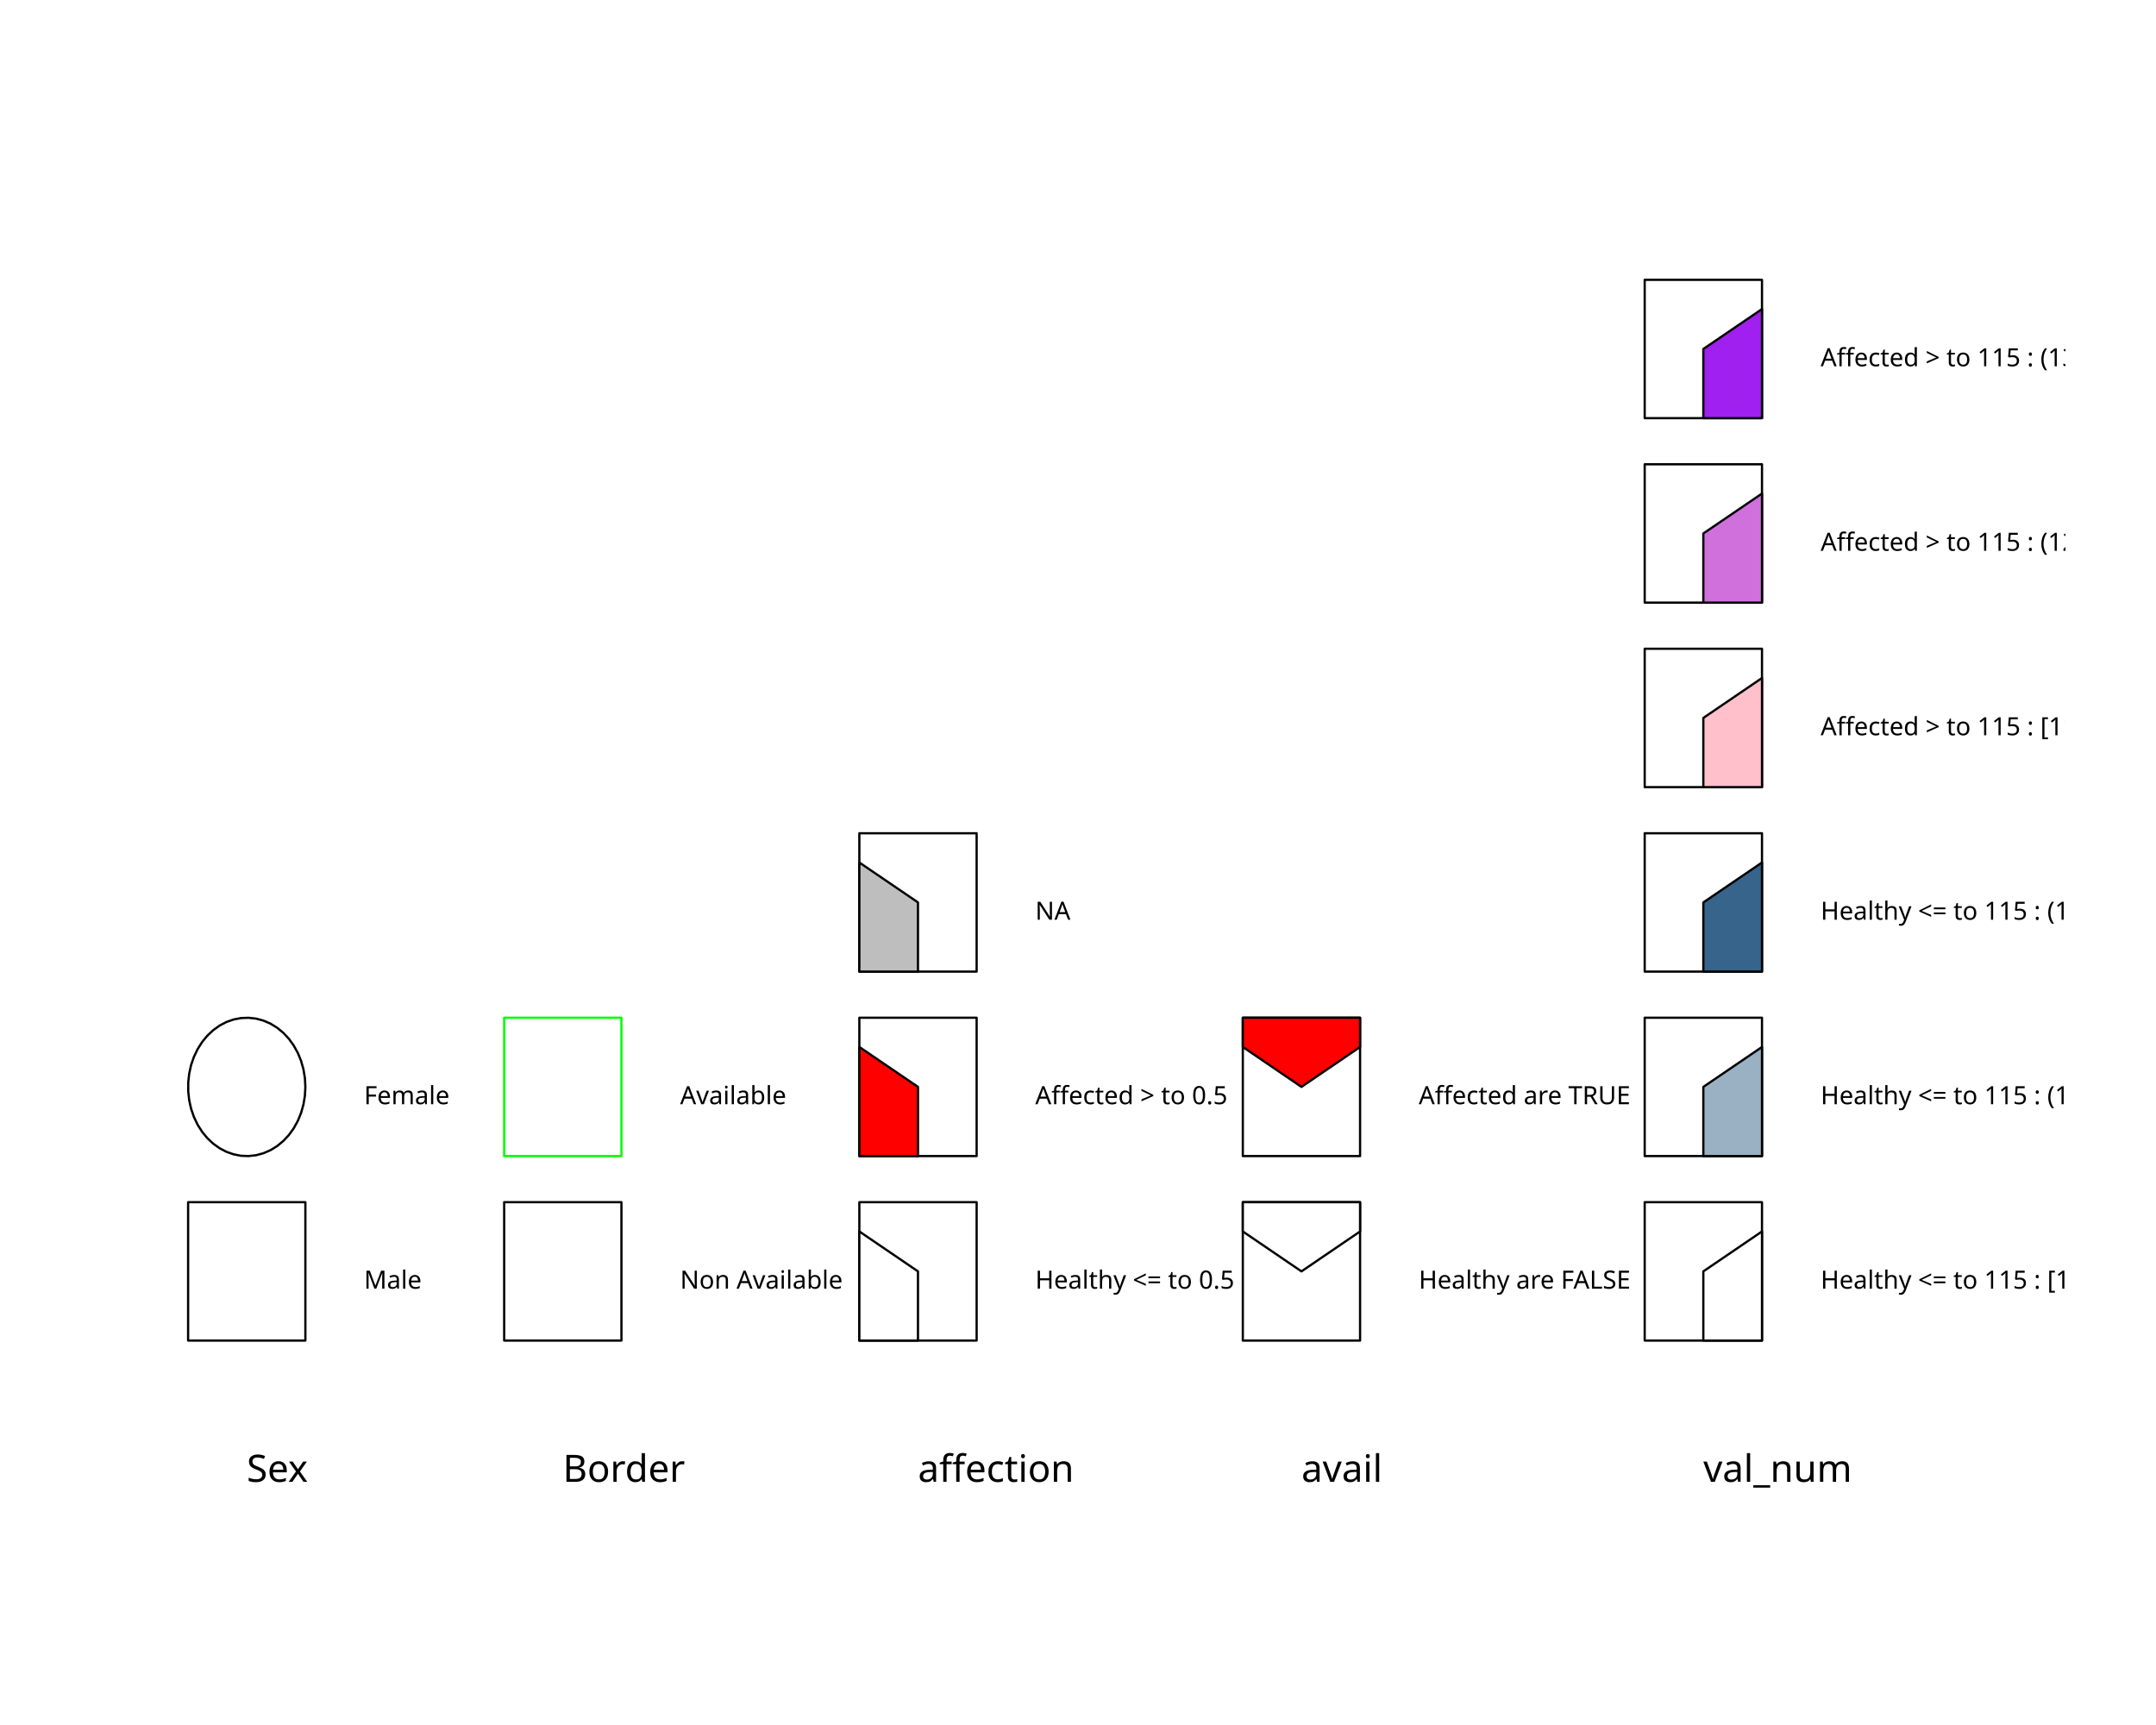
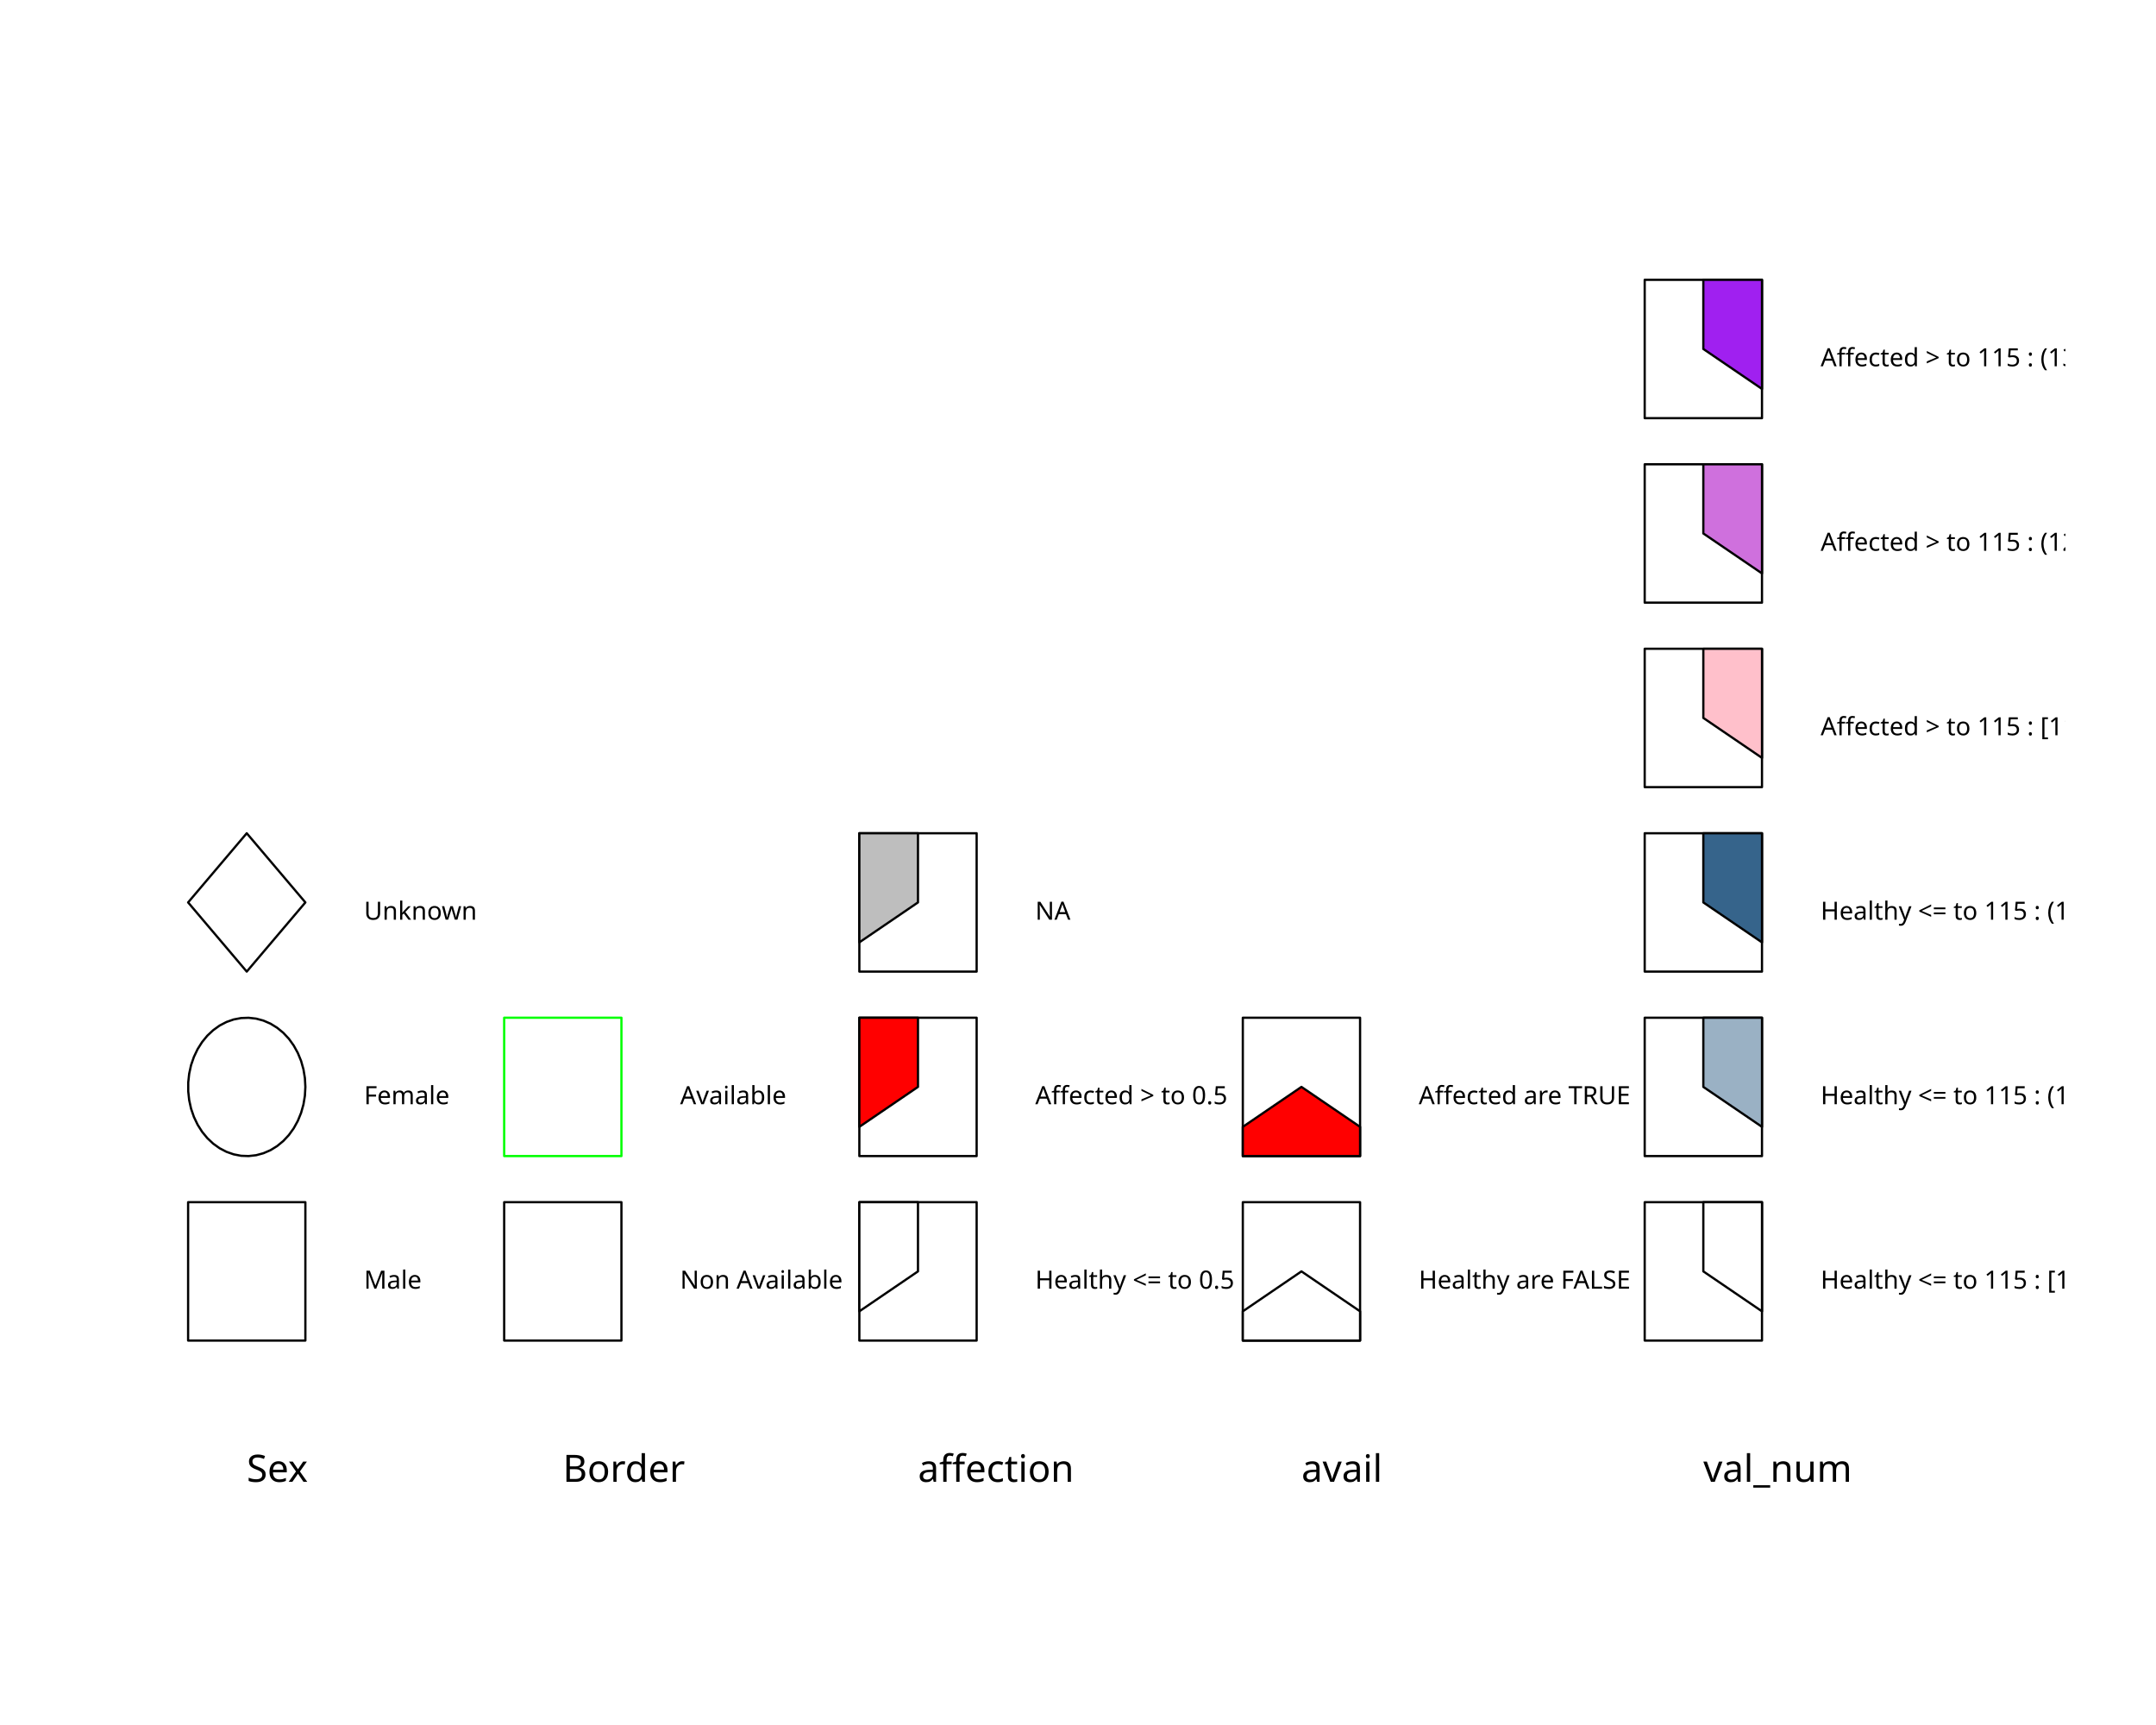
<svg xmlns="http://www.w3.org/2000/svg" class="svglite" data-engine-version="2.0" width="720.00pt" height="576.00pt" viewBox="0 0 720.00 576.00">
  <defs>
    <style type="text/css">
    .svglite line, .svglite polyline, .svglite polygon, .svglite path, .svglite rect, .svglite circle {
      fill: none;
      stroke: #000000;
      stroke-linecap: round;
      stroke-linejoin: round;
      stroke-miterlimit: 10.00;
    }
  </style>
  </defs>
  <rect width="100%" height="100%" style="stroke: none; fill: #FFFFFF;" />
  <defs>
    <clipPath id="cpMC4wMHw3MjAuMDB8MC4wMHw1NzYuMDA=">
      <rect x="0.00" y="0.00" width="720.00" height="576.00" />
    </clipPath>
  </defs>
  <g clip-path="url(#cpMC4wMHw3MjAuMDB8MC4wMHw1NzYuMDA=)">
</g>
  <defs>
    <clipPath id="cpNTkuMDR8Njg5Ljc2fDU5LjA0fDUwMi41Ng==">
      <rect x="59.04" y="59.04" width="630.72" height="443.52" />
    </clipPath>
  </defs>
  <g clip-path="url(#cpNTkuMDR8Njg5Ljc2fDU5LjA0fDUwMi41Ng==)">
    <polygon points="62.82,447.63 62.82,401.43 101.98,401.43 101.98,447.63 " style="stroke-width: 0.75; fill: #FFFFFF;" />
    <polygon points="101.98,362.93 101.82,359.98 101.34,357.07 100.55,354.26 99.46,351.60 98.09,349.12 96.47,346.86 94.61,344.87 92.55,343.18 90.33,341.81 87.97,340.79 85.53,340.13 83.03,339.85 80.52,339.94 78.04,340.41 75.64,341.25 73.34,342.45 71.20,343.99 69.23,345.83 67.49,347.96 65.99,350.33 64.76,352.91 63.81,355.65 63.18,358.52 62.86,361.45 62.86,364.41 63.18,367.35 63.81,370.21 64.76,372.96 65.99,375.54 67.49,377.91 69.23,380.03 71.20,381.88 73.34,383.41 75.64,384.61 78.04,385.45 80.52,385.93 83.03,386.02 85.53,385.74 87.97,385.08 90.33,384.06 92.55,382.69 94.61,380.99 96.47,379.00 98.09,376.75 99.46,374.27 100.55,371.60 101.34,368.79 101.82,365.89 101.98,362.93 " style="stroke-width: 0.75; fill: #FFFFFF;" />
+     <polygon points="82.40,324.43 62.82,301.33 82.40,278.23 101.98,301.33 " style="stroke-width: 0.75; fill: #FFFFFF;" />
    <polygon points="168.37,447.63 168.37,401.43 207.53,401.43 207.53,447.63 " style="stroke-width: 0.75; fill: #FFFFFF;" />
    <polygon points="168.37,386.03 168.37,339.83 207.53,339.83 207.53,386.03 " style="stroke-width: 0.75; stroke: #00FF00; fill: #FFFFFF;" />
    <polygon points="286.98,447.63 286.98,401.43 326.15,401.43 326.15,447.63 " style="stroke-width: 0.75; fill: #FFFFFF;" />
    <polygon points="286.98,386.03 286.98,339.83 326.15,339.83 326.15,386.03 " style="stroke-width: 0.75; fill: #FFFFFF;" />
    <polygon points="286.98,324.43 286.98,278.23 326.15,278.23 326.15,324.43 " style="stroke-width: 0.75; fill: #FFFFFF;" />
-     <polygon points="306.56,424.53 306.56,447.63 286.98,447.63 286.98,411.20 " style="stroke-width: 0.75; fill: #FFFFFF;" />
-     <polygon points="306.56,362.93 306.56,386.03 286.98,386.03 286.98,349.60 " style="stroke-width: 0.75; fill: #FF0000;" />
-     <polygon points="306.56,301.33 306.56,324.43 286.98,324.43 286.98,288.00 " style="stroke-width: 0.75; fill: #BEBEBE;" />
+     <polygon points="306.56,424.53 306.56,401.43 286.98,401.43 286.98,437.87 " style="stroke-width: 0.75; fill: #FFFFFF;" />
+     <polygon points="306.56,362.93 306.56,339.83 286.98,339.83 286.98,376.27 " style="stroke-width: 0.75; fill: #FF0000;" />
+     <polygon points="306.56,301.33 306.56,278.23 286.98,278.23 286.98,314.67 " style="stroke-width: 0.75; fill: #BEBEBE;" />
    <polygon points="415.04,447.63 415.04,401.43 454.20,401.43 454.20,447.63 " style="stroke-width: 0.75; fill: #FFFFFF;" />
    <polygon points="415.04,386.03 415.04,339.83 454.20,339.83 454.20,386.03 " style="stroke-width: 0.75; fill: #FFFFFF;" />
-     <polygon points="434.62,424.53 415.04,411.20 415.04,401.43 454.20,401.43 454.20,411.20 " style="stroke-width: 0.75; fill: #FFFFFF;" />
-     <polygon points="434.62,362.93 415.04,349.60 415.04,339.83 454.20,339.83 454.20,349.60 " style="stroke-width: 0.75; fill: #FF0000;" />
+     <polygon points="434.62,424.53 415.04,437.87 415.04,447.63 454.20,447.63 454.20,437.87 " style="stroke-width: 0.75; fill: #FFFFFF;" />
+     <polygon points="434.62,362.93 415.04,376.27 415.04,386.03 454.20,386.03 454.20,376.27 " style="stroke-width: 0.75; fill: #FF0000;" />
    <polygon points="549.25,447.63 549.25,401.43 588.42,401.43 588.42,447.63 " style="stroke-width: 0.75; fill: #FFFFFF;" />
    <polygon points="549.25,386.03 549.25,339.83 588.42,339.83 588.42,386.03 " style="stroke-width: 0.75; fill: #FFFFFF;" />
    <polygon points="549.25,324.43 549.25,278.23 588.42,278.23 588.42,324.43 " style="stroke-width: 0.75; fill: #FFFFFF;" />
    <polygon points="549.25,262.83 549.25,216.63 588.42,216.63 588.42,262.83 " style="stroke-width: 0.75; fill: #FFFFFF;" />
    <polygon points="549.25,201.23 549.25,155.03 588.42,155.03 588.42,201.23 " style="stroke-width: 0.75; fill: #FFFFFF;" />
    <polygon points="549.25,139.63 549.25,93.43 588.42,93.43 588.42,139.63 " style="stroke-width: 0.75; fill: #FFFFFF;" />
-     <polygon points="568.83,424.53 588.42,411.20 588.42,447.63 568.83,447.63 " style="stroke-width: 0.75; fill: #FFFFFF;" />
-     <polygon points="568.83,362.93 588.42,349.60 588.42,386.03 568.83,386.03 " style="stroke-width: 0.75; fill: #9AB1C4;" />
-     <polygon points="568.83,301.33 588.42,288.00 588.42,324.43 568.83,324.43 " style="stroke-width: 0.75; fill: #36648B;" />
-     <polygon points="568.83,239.73 588.42,226.40 588.42,262.83 568.83,262.83 " style="stroke-width: 0.75; fill: #FFC0CB;" />
-     <polygon points="568.83,178.13 588.42,164.80 588.42,201.23 568.83,201.23 " style="stroke-width: 0.75; fill: #CF70DD;" />
-     <polygon points="568.83,116.53 588.42,103.20 588.42,139.63 568.83,139.63 " style="stroke-width: 0.75; fill: #A020F0;" />
+     <polygon points="568.83,424.53 588.42,437.87 588.42,401.43 568.83,401.43 " style="stroke-width: 0.75; fill: #FFFFFF;" />
+     <polygon points="568.83,362.93 588.42,376.27 588.42,339.83 568.83,339.83 " style="stroke-width: 0.75; fill: #9AB1C4;" />
+     <polygon points="568.83,301.33 588.42,314.67 588.42,278.23 568.83,278.23 " style="stroke-width: 0.75; fill: #36648B;" />
+     <polygon points="568.83,239.73 588.42,253.07 588.42,216.63 568.83,216.63 " style="stroke-width: 0.75; fill: #FFC0CB;" />
+     <polygon points="568.83,178.13 588.42,191.47 588.42,155.03 568.83,155.03 " style="stroke-width: 0.75; fill: #CF70DD;" />
+     <polygon points="568.83,116.53 588.42,129.87 588.42,93.43 568.83,93.43 " style="stroke-width: 0.75; fill: #A020F0;" />
    <text x="82.40" y="494.80" style="font-size: 12.60px; font-family: sans;" textLength="21.72px" lengthAdjust="spacingAndGlyphs">Sex</text>
    <text x="187.95" y="494.80" style="font-size: 12.60px; font-family: sans;" textLength="37.82px" lengthAdjust="spacingAndGlyphs">Border</text>
    <text x="306.56" y="494.80" style="font-size: 12.60px; font-family: sans;" textLength="47.64px" lengthAdjust="spacingAndGlyphs">affection</text>
    <text x="434.62" y="494.80" style="font-size: 12.60px; font-family: sans;" textLength="25.92px" lengthAdjust="spacingAndGlyphs">avail</text>
    <text x="568.83" y="494.80" style="font-size: 12.60px; font-family: sans;" textLength="47.64px" lengthAdjust="spacingAndGlyphs">val_num</text>
    <text x="121.57" y="430.31" style="font-size: 8.40px; font-family: sans;" textLength="18.21px" lengthAdjust="spacingAndGlyphs">Male</text>
    <text x="121.57" y="368.71" style="font-size: 8.40px; font-family: sans;" textLength="28.01px" lengthAdjust="spacingAndGlyphs">Female</text>
+     <text x="121.57" y="307.11" style="font-size: 8.40px; font-family: sans;" textLength="35.03px" lengthAdjust="spacingAndGlyphs">Unknown</text>
    <text x="227.12" y="430.31" style="font-size: 8.40px; font-family: sans;" textLength="51.84px" lengthAdjust="spacingAndGlyphs">Non Available</text>
    <text x="227.12" y="368.71" style="font-size: 8.40px; font-family: sans;" textLength="34.09px" lengthAdjust="spacingAndGlyphs">Available</text>
    <text x="345.73" y="430.31" style="font-size: 8.40px; font-family: sans;" textLength="63.99px" lengthAdjust="spacingAndGlyphs">Healthy &lt;= to 0.5</text>
    <text x="345.73" y="368.71" style="font-size: 8.40px; font-family: sans;" textLength="61.42px" lengthAdjust="spacingAndGlyphs">Affected &gt; to 0.5</text>
    <text x="345.73" y="307.11" style="font-size: 8.40px; font-family: sans;" textLength="11.67px" lengthAdjust="spacingAndGlyphs">NA</text>
    <text x="473.79" y="430.31" style="font-size: 8.40px; font-family: sans;" textLength="71.91px" lengthAdjust="spacingAndGlyphs">Healthy are FALSE</text>
    <text x="473.79" y="368.71" style="font-size: 8.40px; font-family: sans;" textLength="70.50px" lengthAdjust="spacingAndGlyphs">Affected are TRUE</text>
    <text x="608.00" y="430.31" style="font-size: 8.40px; font-family: sans;" textLength="108.36px" lengthAdjust="spacingAndGlyphs">Healthy &lt;= to 115 : [101,106]</text>
    <text x="608.00" y="368.71" style="font-size: 8.40px; font-family: sans;" textLength="108.82px" lengthAdjust="spacingAndGlyphs">Healthy &lt;= to 115 : (106,110]</text>
    <text x="608.00" y="307.11" style="font-size: 8.40px; font-family: sans;" textLength="108.82px" lengthAdjust="spacingAndGlyphs">Healthy &lt;= to 115 : (110,115]</text>
    <text x="608.00" y="245.51" style="font-size: 8.40px; font-family: sans;" textLength="105.79px" lengthAdjust="spacingAndGlyphs">Affected &gt; to 115 : [116,124]</text>
    <text x="608.00" y="183.91" style="font-size: 8.40px; font-family: sans;" textLength="106.25px" lengthAdjust="spacingAndGlyphs">Affected &gt; to 115 : (124,133]</text>
    <text x="608.00" y="122.31" style="font-size: 8.40px; font-family: sans;" textLength="106.25px" lengthAdjust="spacingAndGlyphs">Affected &gt; to 115 : (133,141]</text>
  </g>
</svg>
